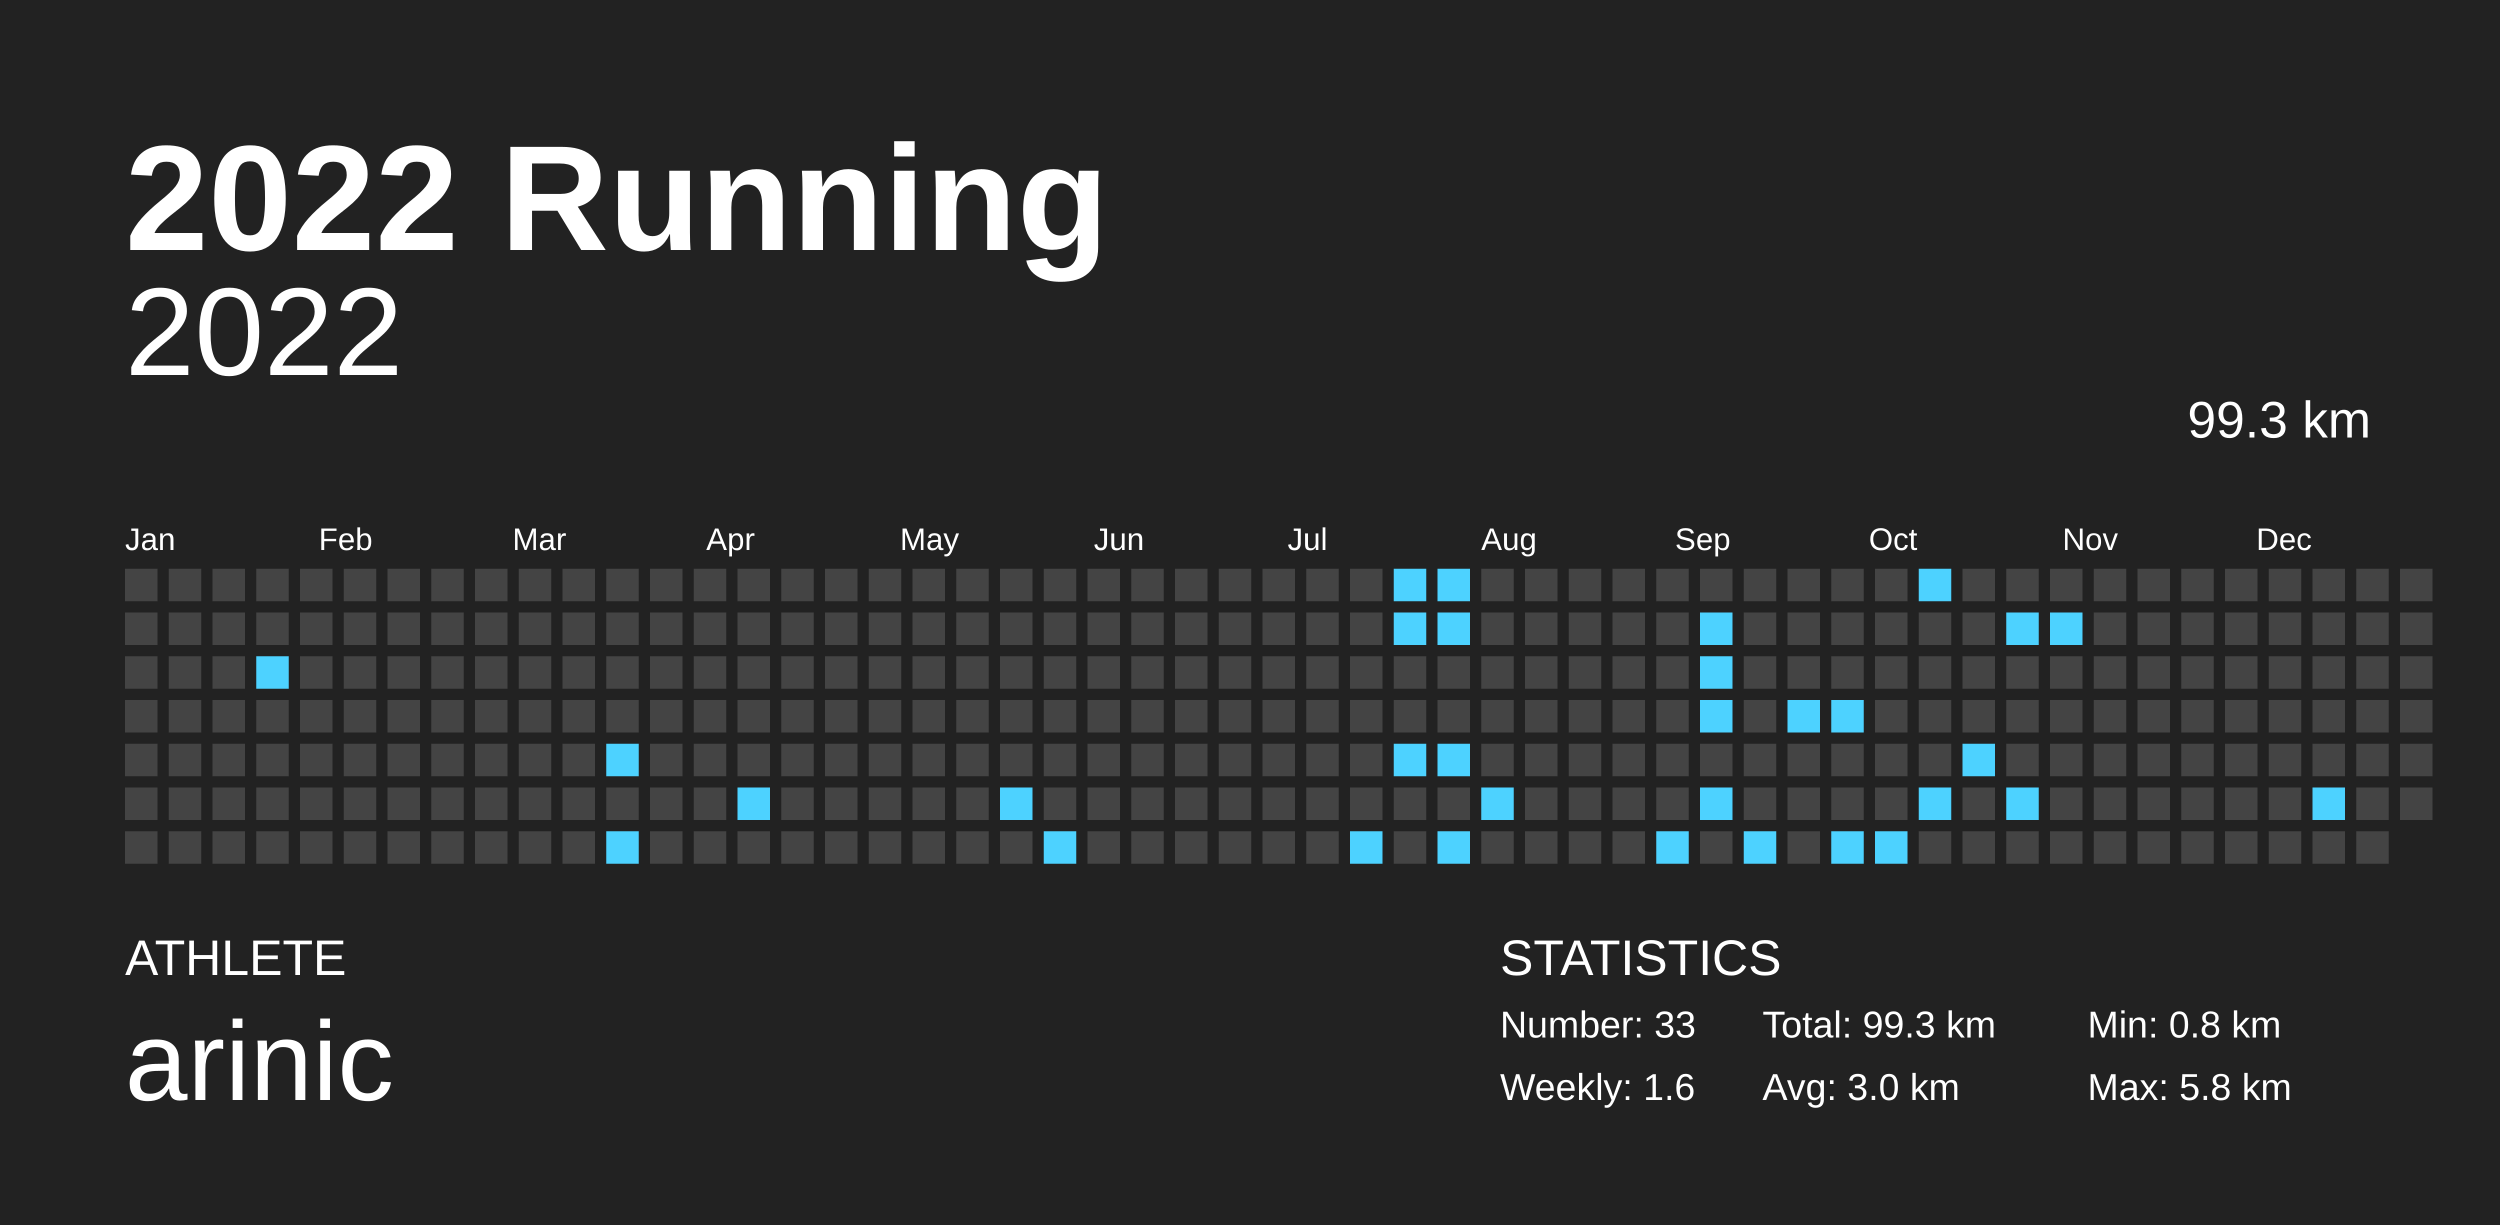
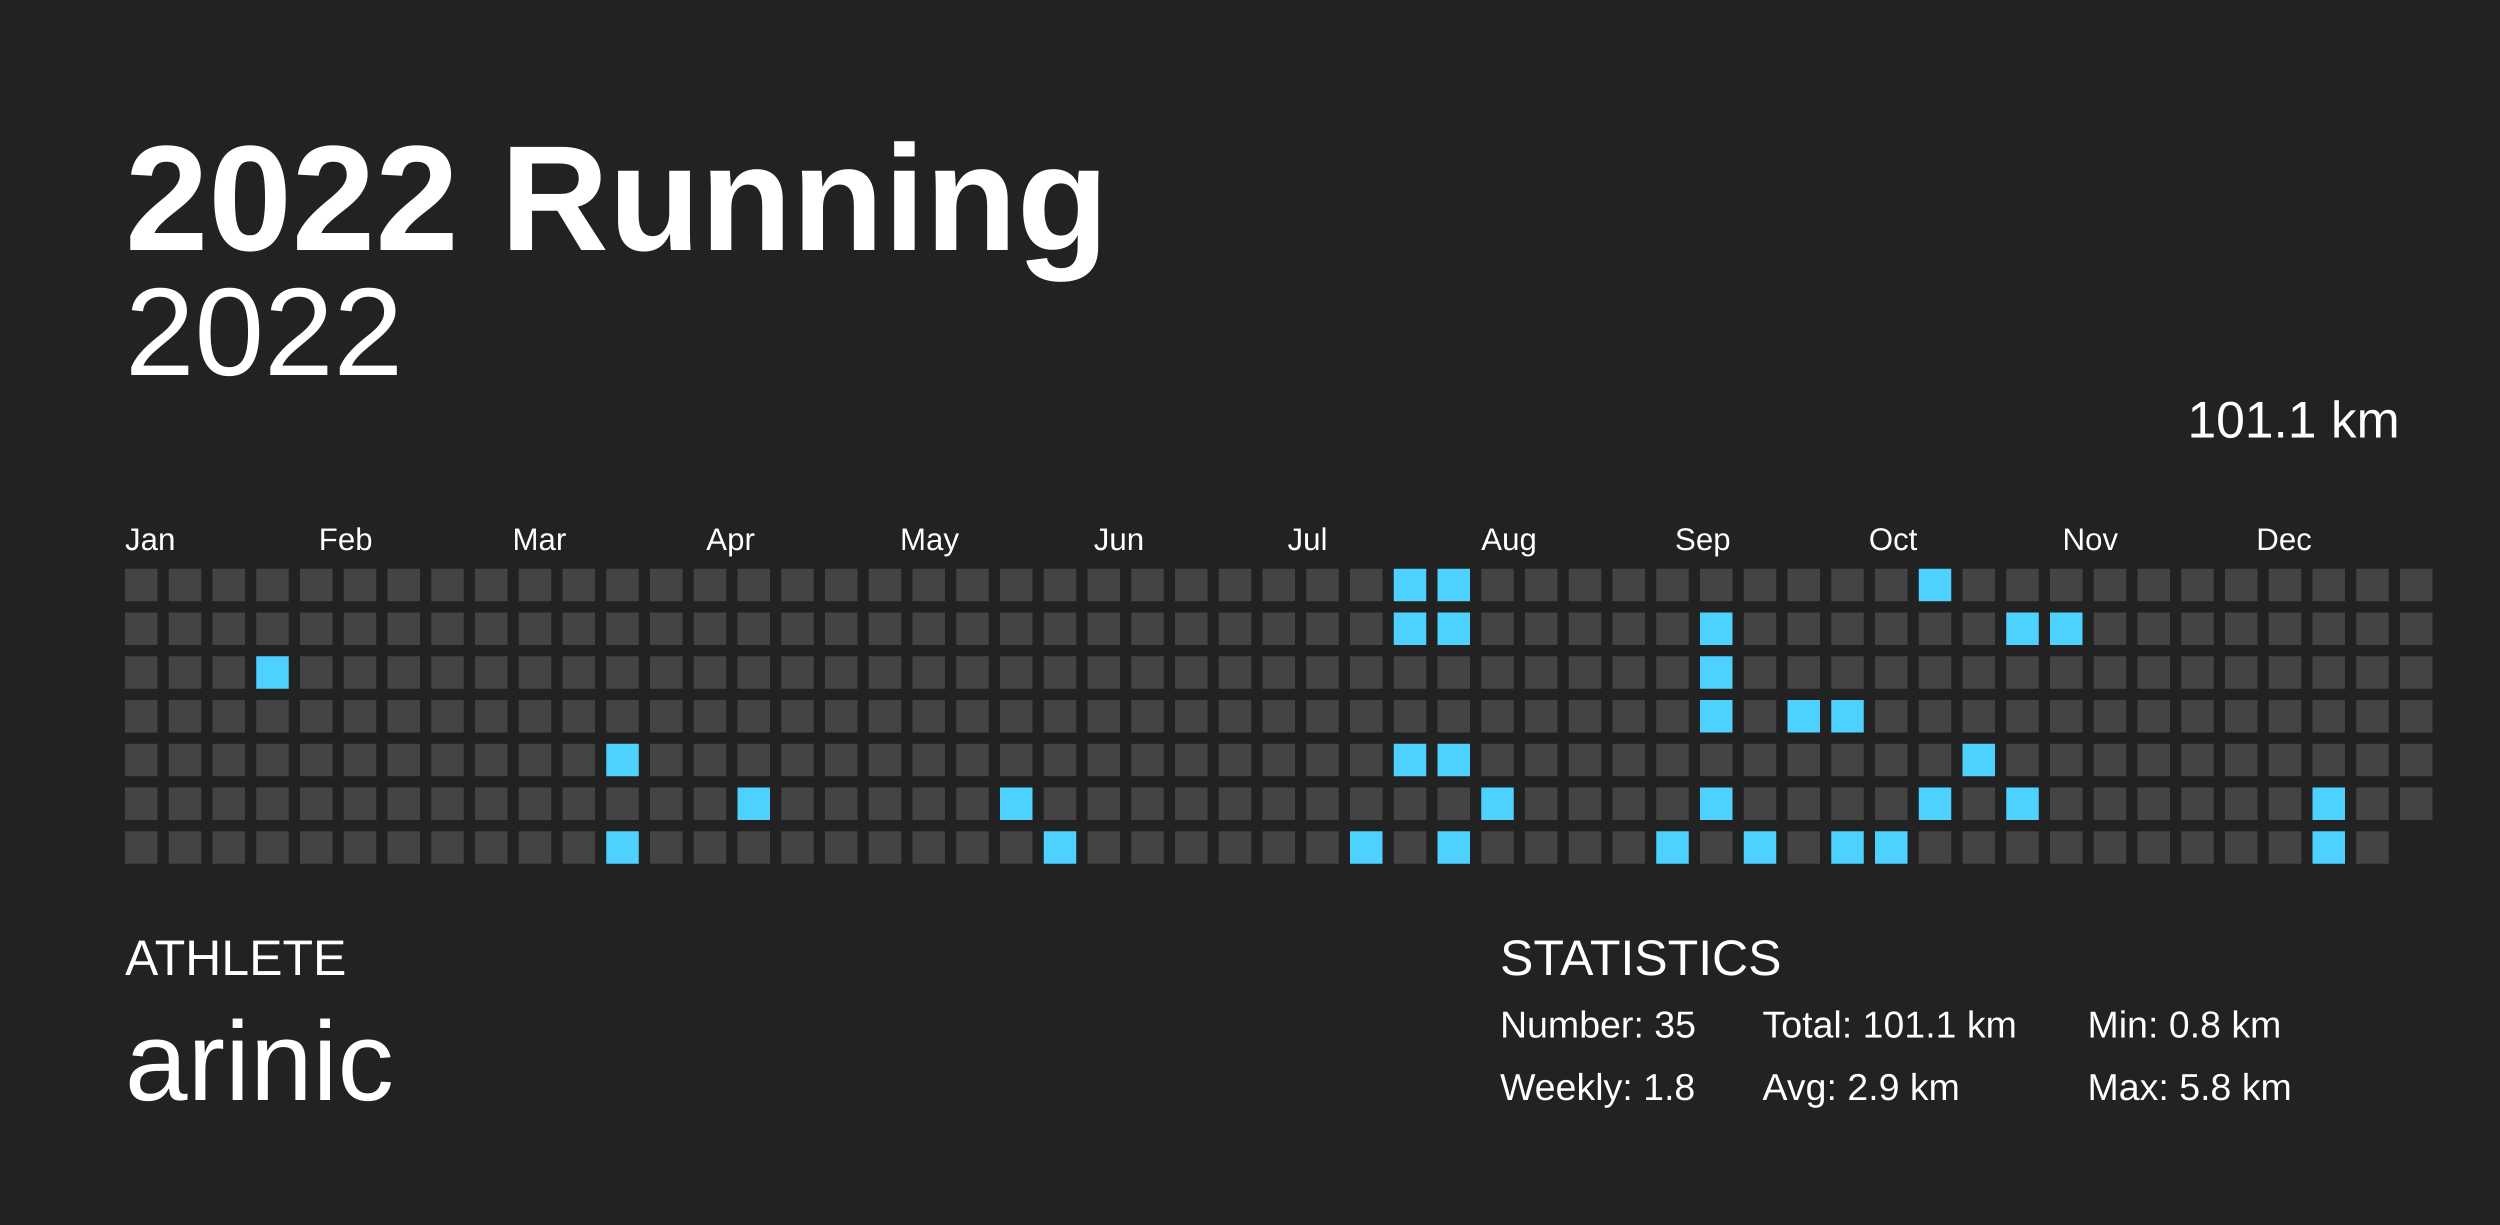
<svg xmlns="http://www.w3.org/2000/svg" baseProfile="full" height="98mm" version="1.1" viewBox="0,0,200,98" width="200mm">
  <defs />
  <rect fill="#222222" height="98" width="200" x="0" y="0" />
  <text fill="#FFFFFF" style="font-size:12px; font-family:Arial; font-weight:bold;" x="10" y="20">2022 Running</text>
  <text fill="#FFFFFF" style="font-size:4px; font-family:Arial" x="10" y="78">ATHLETE</text>
  <text fill="#FFFFFF" style="font-size:9px; font-family:Arial" x="10" y="88">arinic</text>
  <text fill="#FFFFFF" style="font-size:4px; font-family:Arial" x="120" y="78">STATISTICS</text>
-   <text fill="#FFFFFF" style="font-size:3px; font-family:Arial" x="120" y="83">Number: 33</text>
-   <text fill="#FFFFFF" style="font-size:3px; font-family:Arial" x="120" y="88">Weekly: 1.6</text>
-   <text fill="#FFFFFF" style="font-size:3px; font-family:Arial" x="141" y="83">Total: 99.3 km</text>
-   <text fill="#FFFFFF" style="font-size:3px; font-family:Arial" x="141" y="88">Avg: 3.0 km</text>
+   <text fill="#FFFFFF" style="font-size:3px; font-family:Arial" x="120" y="83">Number: 35</text>
+   <text fill="#FFFFFF" style="font-size:3px; font-family:Arial" x="120" y="88">Weekly: 1.8</text>
+   <text fill="#FFFFFF" style="font-size:3px; font-family:Arial" x="141" y="83">Total: 101.1 km</text>
+   <text fill="#FFFFFF" style="font-size:3px; font-family:Arial" x="141" y="88">Avg: 2.9 km</text>
  <text fill="#FFFFFF" style="font-size:3px; font-family:Arial" x="167" y="83">Min: 0.8 km</text>
  <text fill="#FFFFFF" style="font-size:3px; font-family:Arial" x="167" y="88">Max: 5.8 km</text>
  <text alignment-baseline="hanging" fill="#FFFFFF" style="font-size:10.0px; font-family:Arial;" x="10" y="30">2022</text>
-   <text alignment-baseline="hanging" fill="#FFFFFF" style="font-size:4.125px; font-family:Arial;" x="175" y="35">99.3 km</text>
+   <text alignment-baseline="hanging" fill="#FFFFFF" style="font-size:4.125px; font-family:Arial;" x="175" y="35">101.1 km</text>
  <text fill="#FFFFFF" style="font-size:2.5px; font-family:Arial" x="10.0" y="44">Jan</text>
  <text fill="#FFFFFF" style="font-size:2.5px; font-family:Arial" x="25.5" y="44">Feb</text>
  <text fill="#FFFFFF" style="font-size:2.5px; font-family:Arial" x="41.0" y="44">Mar</text>
  <text fill="#FFFFFF" style="font-size:2.5px; font-family:Arial" x="56.5" y="44">Apr</text>
  <text fill="#FFFFFF" style="font-size:2.5px; font-family:Arial" x="72.0" y="44">May</text>
  <text fill="#FFFFFF" style="font-size:2.5px; font-family:Arial" x="87.5" y="44">Jun</text>
  <text fill="#FFFFFF" style="font-size:2.5px; font-family:Arial" x="103.0" y="44">Jul</text>
  <text fill="#FFFFFF" style="font-size:2.5px; font-family:Arial" x="118.5" y="44">Aug</text>
  <text fill="#FFFFFF" style="font-size:2.5px; font-family:Arial" x="134.0" y="44">Sep</text>
  <text fill="#FFFFFF" style="font-size:2.5px; font-family:Arial" x="149.5" y="44">Oct</text>
  <text fill="#FFFFFF" style="font-size:2.5px; font-family:Arial" x="165.0" y="44">Nov</text>
  <text fill="#FFFFFF" style="font-size:2.5px; font-family:Arial" x="180.5" y="44">Dec</text>
  <rect fill="#444444" height="2.6" width="2.6" x="10.0" y="45.5" />
  <rect fill="#444444" height="2.6" width="2.6" x="10.0" y="49.0" />
  <rect fill="#444444" height="2.6" width="2.6" x="10.0" y="52.5" />
  <rect fill="#444444" height="2.6" width="2.6" x="10.0" y="56.0" />
  <rect fill="#444444" height="2.6" width="2.6" x="10.0" y="59.5" />
  <rect fill="#444444" height="2.6" width="2.6" x="10.0" y="63.0" />
  <rect fill="#444444" height="2.6" width="2.6" x="10.0" y="66.5" />
  <rect fill="#444444" height="2.6" width="2.6" x="13.5" y="45.5" />
  <rect fill="#444444" height="2.6" width="2.6" x="13.5" y="49.0" />
  <rect fill="#444444" height="2.6" width="2.6" x="13.5" y="52.5" />
  <rect fill="#444444" height="2.6" width="2.6" x="13.5" y="56.0" />
  <rect fill="#444444" height="2.6" width="2.6" x="13.5" y="59.5" />
  <rect fill="#444444" height="2.6" width="2.6" x="13.5" y="63.0" />
  <rect fill="#444444" height="2.6" width="2.6" x="13.5" y="66.5" />
  <rect fill="#444444" height="2.6" width="2.6" x="17.0" y="45.5" />
  <rect fill="#444444" height="2.6" width="2.6" x="17.0" y="49.0" />
  <rect fill="#444444" height="2.6" width="2.6" x="17.0" y="52.5" />
  <rect fill="#444444" height="2.6" width="2.6" x="17.0" y="56.0" />
  <rect fill="#444444" height="2.6" width="2.6" x="17.0" y="59.5" />
  <rect fill="#444444" height="2.6" width="2.6" x="17.0" y="63.0" />
  <rect fill="#444444" height="2.6" width="2.6" x="17.0" y="66.5" />
  <rect fill="#444444" height="2.6" width="2.6" x="20.5" y="45.5" />
  <rect fill="#444444" height="2.6" width="2.6" x="20.5" y="49.0" />
  <rect fill="#4dd2ff" height="2.6" width="2.6" x="20.5" y="52.5" />
  <rect fill="#444444" height="2.6" width="2.6" x="20.5" y="56.0" />
  <rect fill="#444444" height="2.6" width="2.6" x="20.5" y="59.5" />
  <rect fill="#444444" height="2.6" width="2.6" x="20.5" y="63.0" />
  <rect fill="#444444" height="2.6" width="2.6" x="20.5" y="66.5" />
  <rect fill="#444444" height="2.6" width="2.6" x="24.0" y="45.5" />
  <rect fill="#444444" height="2.6" width="2.6" x="24.0" y="49.0" />
  <rect fill="#444444" height="2.6" width="2.6" x="24.0" y="52.5" />
  <rect fill="#444444" height="2.6" width="2.6" x="24.0" y="56.0" />
  <rect fill="#444444" height="2.6" width="2.6" x="24.0" y="59.5" />
  <rect fill="#444444" height="2.6" width="2.6" x="24.0" y="63.0" />
  <rect fill="#444444" height="2.6" width="2.6" x="24.0" y="66.5" />
  <rect fill="#444444" height="2.6" width="2.6" x="27.5" y="45.5" />
  <rect fill="#444444" height="2.6" width="2.6" x="27.5" y="49.0" />
  <rect fill="#444444" height="2.6" width="2.6" x="27.5" y="52.5" />
  <rect fill="#444444" height="2.6" width="2.6" x="27.5" y="56.0" />
  <rect fill="#444444" height="2.6" width="2.6" x="27.5" y="59.5" />
  <rect fill="#444444" height="2.6" width="2.6" x="27.5" y="63.0" />
  <rect fill="#444444" height="2.6" width="2.6" x="27.5" y="66.5" />
  <rect fill="#444444" height="2.6" width="2.6" x="31.0" y="45.5" />
  <rect fill="#444444" height="2.6" width="2.6" x="31.0" y="49.0" />
  <rect fill="#444444" height="2.6" width="2.6" x="31.0" y="52.5" />
  <rect fill="#444444" height="2.6" width="2.6" x="31.0" y="56.0" />
  <rect fill="#444444" height="2.6" width="2.6" x="31.0" y="59.5" />
  <rect fill="#444444" height="2.6" width="2.6" x="31.0" y="63.0" />
  <rect fill="#444444" height="2.6" width="2.6" x="31.0" y="66.5" />
  <rect fill="#444444" height="2.6" width="2.6" x="34.5" y="45.5" />
  <rect fill="#444444" height="2.6" width="2.6" x="34.5" y="49.0" />
  <rect fill="#444444" height="2.6" width="2.6" x="34.5" y="52.5" />
  <rect fill="#444444" height="2.6" width="2.6" x="34.5" y="56.0" />
  <rect fill="#444444" height="2.6" width="2.6" x="34.5" y="59.5" />
  <rect fill="#444444" height="2.6" width="2.6" x="34.5" y="63.0" />
  <rect fill="#444444" height="2.6" width="2.6" x="34.5" y="66.5" />
  <rect fill="#444444" height="2.6" width="2.6" x="38.0" y="45.5" />
  <rect fill="#444444" height="2.6" width="2.6" x="38.0" y="49.0" />
  <rect fill="#444444" height="2.6" width="2.6" x="38.0" y="52.5" />
  <rect fill="#444444" height="2.6" width="2.6" x="38.0" y="56.0" />
  <rect fill="#444444" height="2.6" width="2.6" x="38.0" y="59.5" />
  <rect fill="#444444" height="2.6" width="2.6" x="38.0" y="63.0" />
  <rect fill="#444444" height="2.6" width="2.6" x="38.0" y="66.5" />
  <rect fill="#444444" height="2.6" width="2.6" x="41.5" y="45.5" />
  <rect fill="#444444" height="2.6" width="2.6" x="41.5" y="49.0" />
  <rect fill="#444444" height="2.6" width="2.6" x="41.5" y="52.5" />
  <rect fill="#444444" height="2.6" width="2.6" x="41.5" y="56.0" />
  <rect fill="#444444" height="2.6" width="2.6" x="41.5" y="59.5" />
  <rect fill="#444444" height="2.6" width="2.6" x="41.5" y="63.0" />
  <rect fill="#444444" height="2.6" width="2.6" x="41.5" y="66.5" />
  <rect fill="#444444" height="2.6" width="2.6" x="45.0" y="45.5" />
  <rect fill="#444444" height="2.6" width="2.6" x="45.0" y="49.0" />
  <rect fill="#444444" height="2.6" width="2.6" x="45.0" y="52.5" />
  <rect fill="#444444" height="2.6" width="2.6" x="45.0" y="56.0" />
  <rect fill="#444444" height="2.6" width="2.6" x="45.0" y="59.5" />
  <rect fill="#444444" height="2.6" width="2.6" x="45.0" y="63.0" />
  <rect fill="#444444" height="2.6" width="2.6" x="45.0" y="66.5" />
  <rect fill="#444444" height="2.6" width="2.6" x="48.5" y="45.5" />
  <rect fill="#444444" height="2.6" width="2.6" x="48.5" y="49.0" />
  <rect fill="#444444" height="2.6" width="2.6" x="48.5" y="52.5" />
  <rect fill="#444444" height="2.6" width="2.6" x="48.5" y="56.0" />
  <rect fill="#4dd2ff" height="2.6" width="2.6" x="48.5" y="59.5" />
  <rect fill="#444444" height="2.6" width="2.6" x="48.5" y="63.0" />
  <rect fill="#4dd2ff" height="2.6" width="2.6" x="48.5" y="66.5" />
  <rect fill="#444444" height="2.6" width="2.6" x="52.0" y="45.5" />
  <rect fill="#444444" height="2.6" width="2.6" x="52.0" y="49.0" />
  <rect fill="#444444" height="2.6" width="2.6" x="52.0" y="52.5" />
  <rect fill="#444444" height="2.6" width="2.6" x="52.0" y="56.0" />
  <rect fill="#444444" height="2.6" width="2.6" x="52.0" y="59.5" />
  <rect fill="#444444" height="2.6" width="2.6" x="52.0" y="63.0" />
  <rect fill="#444444" height="2.6" width="2.6" x="52.0" y="66.5" />
  <rect fill="#444444" height="2.6" width="2.6" x="55.5" y="45.5" />
  <rect fill="#444444" height="2.6" width="2.6" x="55.5" y="49.0" />
  <rect fill="#444444" height="2.6" width="2.6" x="55.5" y="52.5" />
  <rect fill="#444444" height="2.6" width="2.6" x="55.5" y="56.0" />
  <rect fill="#444444" height="2.6" width="2.6" x="55.5" y="59.5" />
  <rect fill="#444444" height="2.6" width="2.6" x="55.5" y="63.0" />
  <rect fill="#444444" height="2.6" width="2.6" x="55.5" y="66.5" />
  <rect fill="#444444" height="2.6" width="2.6" x="59.0" y="45.5" />
  <rect fill="#444444" height="2.6" width="2.6" x="59.0" y="49.0" />
  <rect fill="#444444" height="2.6" width="2.6" x="59.0" y="52.5" />
  <rect fill="#444444" height="2.6" width="2.6" x="59.0" y="56.0" />
  <rect fill="#444444" height="2.6" width="2.6" x="59.0" y="59.5" />
  <rect fill="#4dd2ff" height="2.6" width="2.6" x="59.0" y="63.0" />
  <rect fill="#444444" height="2.6" width="2.6" x="59.0" y="66.5" />
  <rect fill="#444444" height="2.6" width="2.6" x="62.5" y="45.5" />
  <rect fill="#444444" height="2.6" width="2.6" x="62.5" y="49.0" />
  <rect fill="#444444" height="2.6" width="2.6" x="62.5" y="52.5" />
  <rect fill="#444444" height="2.6" width="2.6" x="62.5" y="56.0" />
  <rect fill="#444444" height="2.6" width="2.6" x="62.5" y="59.5" />
  <rect fill="#444444" height="2.6" width="2.6" x="62.5" y="63.0" />
  <rect fill="#444444" height="2.6" width="2.6" x="62.5" y="66.5" />
  <rect fill="#444444" height="2.6" width="2.6" x="66.0" y="45.5" />
  <rect fill="#444444" height="2.6" width="2.6" x="66.0" y="49.0" />
  <rect fill="#444444" height="2.6" width="2.6" x="66.0" y="52.5" />
  <rect fill="#444444" height="2.6" width="2.6" x="66.0" y="56.0" />
  <rect fill="#444444" height="2.6" width="2.6" x="66.0" y="59.5" />
  <rect fill="#444444" height="2.6" width="2.6" x="66.0" y="63.0" />
  <rect fill="#444444" height="2.6" width="2.6" x="66.0" y="66.5" />
  <rect fill="#444444" height="2.6" width="2.6" x="69.5" y="45.5" />
  <rect fill="#444444" height="2.6" width="2.6" x="69.5" y="49.0" />
  <rect fill="#444444" height="2.6" width="2.6" x="69.5" y="52.5" />
  <rect fill="#444444" height="2.6" width="2.6" x="69.5" y="56.0" />
  <rect fill="#444444" height="2.6" width="2.6" x="69.5" y="59.5" />
  <rect fill="#444444" height="2.6" width="2.6" x="69.5" y="63.0" />
  <rect fill="#444444" height="2.6" width="2.6" x="69.5" y="66.5" />
  <rect fill="#444444" height="2.6" width="2.6" x="73.0" y="45.5" />
  <rect fill="#444444" height="2.6" width="2.6" x="73.0" y="49.0" />
  <rect fill="#444444" height="2.6" width="2.6" x="73.0" y="52.5" />
  <rect fill="#444444" height="2.6" width="2.6" x="73.0" y="56.0" />
  <rect fill="#444444" height="2.6" width="2.6" x="73.0" y="59.5" />
  <rect fill="#444444" height="2.6" width="2.6" x="73.0" y="63.0" />
  <rect fill="#444444" height="2.6" width="2.6" x="73.0" y="66.5" />
  <rect fill="#444444" height="2.6" width="2.6" x="76.5" y="45.5" />
  <rect fill="#444444" height="2.6" width="2.6" x="76.5" y="49.0" />
  <rect fill="#444444" height="2.6" width="2.6" x="76.5" y="52.5" />
  <rect fill="#444444" height="2.6" width="2.6" x="76.5" y="56.0" />
  <rect fill="#444444" height="2.6" width="2.6" x="76.5" y="59.5" />
  <rect fill="#444444" height="2.6" width="2.6" x="76.5" y="63.0" />
  <rect fill="#444444" height="2.6" width="2.6" x="76.5" y="66.5" />
  <rect fill="#444444" height="2.6" width="2.6" x="80.0" y="45.5" />
  <rect fill="#444444" height="2.6" width="2.6" x="80.0" y="49.0" />
  <rect fill="#444444" height="2.6" width="2.6" x="80.0" y="52.5" />
  <rect fill="#444444" height="2.6" width="2.6" x="80.0" y="56.0" />
  <rect fill="#444444" height="2.6" width="2.6" x="80.0" y="59.5" />
  <rect fill="#4dd2ff" height="2.6" width="2.6" x="80.0" y="63.0" />
  <rect fill="#444444" height="2.6" width="2.6" x="80.0" y="66.5" />
  <rect fill="#444444" height="2.6" width="2.6" x="83.5" y="45.5" />
  <rect fill="#444444" height="2.6" width="2.6" x="83.5" y="49.0" />
  <rect fill="#444444" height="2.6" width="2.6" x="83.5" y="52.5" />
  <rect fill="#444444" height="2.6" width="2.6" x="83.5" y="56.0" />
  <rect fill="#444444" height="2.6" width="2.6" x="83.5" y="59.5" />
  <rect fill="#444444" height="2.6" width="2.6" x="83.5" y="63.0" />
  <rect fill="#4dd2ff" height="2.6" width="2.6" x="83.5" y="66.5" />
  <rect fill="#444444" height="2.6" width="2.6" x="87.0" y="45.5" />
  <rect fill="#444444" height="2.6" width="2.6" x="87.0" y="49.0" />
  <rect fill="#444444" height="2.6" width="2.6" x="87.0" y="52.5" />
  <rect fill="#444444" height="2.6" width="2.6" x="87.0" y="56.0" />
  <rect fill="#444444" height="2.6" width="2.6" x="87.0" y="59.5" />
  <rect fill="#444444" height="2.6" width="2.6" x="87.0" y="63.0" />
  <rect fill="#444444" height="2.6" width="2.6" x="87.0" y="66.5" />
  <rect fill="#444444" height="2.6" width="2.6" x="90.5" y="45.5" />
  <rect fill="#444444" height="2.6" width="2.6" x="90.5" y="49.0" />
  <rect fill="#444444" height="2.6" width="2.6" x="90.5" y="52.5" />
  <rect fill="#444444" height="2.6" width="2.6" x="90.5" y="56.0" />
  <rect fill="#444444" height="2.6" width="2.6" x="90.5" y="59.5" />
  <rect fill="#444444" height="2.6" width="2.6" x="90.5" y="63.0" />
  <rect fill="#444444" height="2.6" width="2.6" x="90.5" y="66.5" />
  <rect fill="#444444" height="2.6" width="2.6" x="94.0" y="45.5" />
  <rect fill="#444444" height="2.6" width="2.6" x="94.0" y="49.0" />
  <rect fill="#444444" height="2.6" width="2.6" x="94.0" y="52.5" />
  <rect fill="#444444" height="2.6" width="2.6" x="94.0" y="56.0" />
  <rect fill="#444444" height="2.6" width="2.6" x="94.0" y="59.5" />
  <rect fill="#444444" height="2.6" width="2.6" x="94.0" y="63.0" />
  <rect fill="#444444" height="2.6" width="2.6" x="94.0" y="66.5" />
  <rect fill="#444444" height="2.6" width="2.6" x="97.5" y="45.5" />
  <rect fill="#444444" height="2.6" width="2.6" x="97.5" y="49.0" />
  <rect fill="#444444" height="2.6" width="2.6" x="97.5" y="52.5" />
  <rect fill="#444444" height="2.6" width="2.6" x="97.5" y="56.0" />
  <rect fill="#444444" height="2.6" width="2.6" x="97.5" y="59.5" />
  <rect fill="#444444" height="2.6" width="2.6" x="97.5" y="63.0" />
  <rect fill="#444444" height="2.6" width="2.6" x="97.5" y="66.5" />
  <rect fill="#444444" height="2.6" width="2.6" x="101.0" y="45.5" />
  <rect fill="#444444" height="2.6" width="2.6" x="101.0" y="49.0" />
  <rect fill="#444444" height="2.6" width="2.6" x="101.0" y="52.5" />
  <rect fill="#444444" height="2.6" width="2.6" x="101.0" y="56.0" />
  <rect fill="#444444" height="2.6" width="2.6" x="101.0" y="59.5" />
  <rect fill="#444444" height="2.6" width="2.6" x="101.0" y="63.0" />
  <rect fill="#444444" height="2.6" width="2.6" x="101.0" y="66.5" />
  <rect fill="#444444" height="2.6" width="2.6" x="104.5" y="45.5" />
  <rect fill="#444444" height="2.6" width="2.6" x="104.5" y="49.0" />
  <rect fill="#444444" height="2.6" width="2.6" x="104.5" y="52.5" />
  <rect fill="#444444" height="2.6" width="2.6" x="104.5" y="56.0" />
  <rect fill="#444444" height="2.6" width="2.6" x="104.5" y="59.5" />
  <rect fill="#444444" height="2.6" width="2.6" x="104.5" y="63.0" />
  <rect fill="#444444" height="2.6" width="2.6" x="104.5" y="66.5" />
  <rect fill="#444444" height="2.6" width="2.6" x="108.0" y="45.5" />
  <rect fill="#444444" height="2.6" width="2.6" x="108.0" y="49.0" />
  <rect fill="#444444" height="2.6" width="2.6" x="108.0" y="52.5" />
  <rect fill="#444444" height="2.6" width="2.6" x="108.0" y="56.0" />
  <rect fill="#444444" height="2.6" width="2.6" x="108.0" y="59.5" />
  <rect fill="#444444" height="2.6" width="2.6" x="108.0" y="63.0" />
  <rect fill="#4dd2ff" height="2.6" width="2.6" x="108.0" y="66.5" />
  <rect fill="#4dd2ff" height="2.6" width="2.6" x="111.5" y="45.5" />
  <rect fill="#4dd2ff" height="2.6" width="2.6" x="111.5" y="49.0" />
  <rect fill="#444444" height="2.6" width="2.6" x="111.5" y="52.5" />
  <rect fill="#444444" height="2.6" width="2.6" x="111.5" y="56.0" />
  <rect fill="#4dd2ff" height="2.6" width="2.6" x="111.5" y="59.5" />
  <rect fill="#444444" height="2.6" width="2.6" x="111.5" y="63.0" />
  <rect fill="#444444" height="2.6" width="2.6" x="111.5" y="66.5" />
  <rect fill="#4dd2ff" height="2.6" width="2.6" x="115.0" y="45.5" />
  <rect fill="#4dd2ff" height="2.6" width="2.6" x="115.0" y="49.0" />
  <rect fill="#444444" height="2.6" width="2.6" x="115.0" y="52.5" />
  <rect fill="#444444" height="2.6" width="2.6" x="115.0" y="56.0" />
  <rect fill="#4dd2ff" height="2.6" width="2.6" x="115.0" y="59.5" />
  <rect fill="#444444" height="2.6" width="2.6" x="115.0" y="63.0" />
  <rect fill="#4dd2ff" height="2.6" width="2.6" x="115.0" y="66.5" />
  <rect fill="#444444" height="2.6" width="2.6" x="118.5" y="45.5" />
  <rect fill="#444444" height="2.6" width="2.6" x="118.5" y="49.0" />
  <rect fill="#444444" height="2.6" width="2.6" x="118.5" y="52.5" />
  <rect fill="#444444" height="2.6" width="2.6" x="118.5" y="56.0" />
  <rect fill="#444444" height="2.6" width="2.6" x="118.5" y="59.5" />
  <rect fill="#4dd2ff" height="2.6" width="2.6" x="118.5" y="63.0" />
  <rect fill="#444444" height="2.6" width="2.6" x="118.5" y="66.5" />
  <rect fill="#444444" height="2.6" width="2.6" x="122.0" y="45.5" />
  <rect fill="#444444" height="2.6" width="2.6" x="122.0" y="49.0" />
  <rect fill="#444444" height="2.6" width="2.6" x="122.0" y="52.5" />
  <rect fill="#444444" height="2.6" width="2.6" x="122.0" y="56.0" />
  <rect fill="#444444" height="2.6" width="2.6" x="122.0" y="59.5" />
  <rect fill="#444444" height="2.6" width="2.6" x="122.0" y="63.0" />
  <rect fill="#444444" height="2.6" width="2.6" x="122.0" y="66.5" />
  <rect fill="#444444" height="2.6" width="2.6" x="125.5" y="45.5" />
  <rect fill="#444444" height="2.6" width="2.6" x="125.5" y="49.0" />
  <rect fill="#444444" height="2.6" width="2.6" x="125.5" y="52.5" />
  <rect fill="#444444" height="2.6" width="2.6" x="125.5" y="56.0" />
  <rect fill="#444444" height="2.6" width="2.6" x="125.5" y="59.5" />
  <rect fill="#444444" height="2.6" width="2.6" x="125.5" y="63.0" />
  <rect fill="#444444" height="2.6" width="2.6" x="125.5" y="66.5" />
  <rect fill="#444444" height="2.6" width="2.6" x="129.0" y="45.5" />
  <rect fill="#444444" height="2.6" width="2.6" x="129.0" y="49.0" />
  <rect fill="#444444" height="2.6" width="2.6" x="129.0" y="52.5" />
  <rect fill="#444444" height="2.6" width="2.6" x="129.0" y="56.0" />
  <rect fill="#444444" height="2.6" width="2.6" x="129.0" y="59.5" />
  <rect fill="#444444" height="2.6" width="2.6" x="129.0" y="63.0" />
  <rect fill="#444444" height="2.6" width="2.6" x="129.0" y="66.5" />
  <rect fill="#444444" height="2.6" width="2.6" x="132.5" y="45.5" />
  <rect fill="#444444" height="2.6" width="2.6" x="132.5" y="49.0" />
  <rect fill="#444444" height="2.6" width="2.6" x="132.5" y="52.5" />
  <rect fill="#444444" height="2.6" width="2.6" x="132.5" y="56.0" />
  <rect fill="#444444" height="2.6" width="2.6" x="132.5" y="59.5" />
  <rect fill="#444444" height="2.6" width="2.6" x="132.5" y="63.0" />
  <rect fill="#4dd2ff" height="2.6" width="2.6" x="132.5" y="66.5" />
  <rect fill="#444444" height="2.6" width="2.6" x="136.0" y="45.5" />
  <rect fill="#4dd2ff" height="2.6" width="2.6" x="136.0" y="49.0" />
  <rect fill="#4dd2ff" height="2.6" width="2.6" x="136.0" y="52.5" />
  <rect fill="#4dd2ff" height="2.6" width="2.6" x="136.0" y="56.0" />
  <rect fill="#444444" height="2.6" width="2.6" x="136.0" y="59.5" />
  <rect fill="#4dd2ff" height="2.6" width="2.6" x="136.0" y="63.0" />
  <rect fill="#444444" height="2.6" width="2.6" x="136.0" y="66.5" />
  <rect fill="#444444" height="2.6" width="2.6" x="139.5" y="45.5" />
  <rect fill="#444444" height="2.6" width="2.6" x="139.5" y="49.0" />
  <rect fill="#444444" height="2.6" width="2.6" x="139.5" y="52.5" />
  <rect fill="#444444" height="2.6" width="2.6" x="139.5" y="56.0" />
  <rect fill="#444444" height="2.6" width="2.6" x="139.5" y="59.5" />
  <rect fill="#444444" height="2.6" width="2.6" x="139.5" y="63.0" />
  <rect fill="#4dd2ff" height="2.6" width="2.6" x="139.5" y="66.5" />
  <rect fill="#444444" height="2.6" width="2.6" x="143.0" y="45.5" />
  <rect fill="#444444" height="2.6" width="2.6" x="143.0" y="49.0" />
  <rect fill="#444444" height="2.6" width="2.6" x="143.0" y="52.5" />
  <rect fill="#4dd2ff" height="2.6" width="2.6" x="143.0" y="56.0" />
  <rect fill="#444444" height="2.6" width="2.6" x="143.0" y="59.5" />
  <rect fill="#444444" height="2.6" width="2.6" x="143.0" y="63.0" />
  <rect fill="#444444" height="2.6" width="2.6" x="143.0" y="66.5" />
  <rect fill="#444444" height="2.6" width="2.6" x="146.5" y="45.5" />
  <rect fill="#444444" height="2.6" width="2.6" x="146.5" y="49.0" />
  <rect fill="#444444" height="2.6" width="2.6" x="146.5" y="52.5" />
  <rect fill="#4dd2ff" height="2.6" width="2.6" x="146.5" y="56.0" />
  <rect fill="#444444" height="2.6" width="2.6" x="146.5" y="59.5" />
  <rect fill="#444444" height="2.6" width="2.6" x="146.5" y="63.0" />
  <rect fill="#4dd2ff" height="2.6" width="2.6" x="146.5" y="66.5" />
  <rect fill="#444444" height="2.6" width="2.6" x="150.0" y="45.5" />
  <rect fill="#444444" height="2.6" width="2.6" x="150.0" y="49.0" />
  <rect fill="#444444" height="2.6" width="2.6" x="150.0" y="52.5" />
  <rect fill="#444444" height="2.6" width="2.6" x="150.0" y="56.0" />
  <rect fill="#444444" height="2.6" width="2.6" x="150.0" y="59.5" />
  <rect fill="#444444" height="2.6" width="2.6" x="150.0" y="63.0" />
  <rect fill="#4dd2ff" height="2.6" width="2.6" x="150.0" y="66.5" />
  <rect fill="#4dd2ff" height="2.6" width="2.6" x="153.5" y="45.5" />
  <rect fill="#444444" height="2.6" width="2.6" x="153.5" y="49.0" />
  <rect fill="#444444" height="2.6" width="2.6" x="153.5" y="52.5" />
  <rect fill="#444444" height="2.6" width="2.6" x="153.5" y="56.0" />
  <rect fill="#444444" height="2.6" width="2.6" x="153.5" y="59.5" />
  <rect fill="#4dd2ff" height="2.6" width="2.6" x="153.5" y="63.0" />
  <rect fill="#444444" height="2.6" width="2.6" x="153.5" y="66.5" />
  <rect fill="#444444" height="2.6" width="2.6" x="157.0" y="45.5" />
  <rect fill="#444444" height="2.6" width="2.6" x="157.0" y="49.0" />
  <rect fill="#444444" height="2.6" width="2.6" x="157.0" y="52.5" />
  <rect fill="#444444" height="2.6" width="2.6" x="157.0" y="56.0" />
  <rect fill="#4dd2ff" height="2.6" width="2.6" x="157.0" y="59.5" />
  <rect fill="#444444" height="2.6" width="2.6" x="157.0" y="63.0" />
  <rect fill="#444444" height="2.6" width="2.6" x="157.0" y="66.5" />
  <rect fill="#444444" height="2.6" width="2.6" x="160.5" y="45.5" />
  <rect fill="#4dd2ff" height="2.6" width="2.6" x="160.5" y="49.0" />
  <rect fill="#444444" height="2.6" width="2.6" x="160.5" y="52.5" />
  <rect fill="#444444" height="2.6" width="2.6" x="160.5" y="56.0" />
  <rect fill="#444444" height="2.6" width="2.6" x="160.5" y="59.5" />
  <rect fill="#4dd2ff" height="2.6" width="2.6" x="160.5" y="63.0" />
  <rect fill="#444444" height="2.6" width="2.6" x="160.5" y="66.5" />
  <rect fill="#444444" height="2.6" width="2.6" x="164.0" y="45.5" />
  <rect fill="#4dd2ff" height="2.6" width="2.6" x="164.0" y="49.0" />
  <rect fill="#444444" height="2.6" width="2.6" x="164.0" y="52.5" />
  <rect fill="#444444" height="2.6" width="2.6" x="164.0" y="56.0" />
  <rect fill="#444444" height="2.6" width="2.6" x="164.0" y="59.5" />
  <rect fill="#444444" height="2.6" width="2.6" x="164.0" y="63.0" />
  <rect fill="#444444" height="2.6" width="2.6" x="164.0" y="66.5" />
  <rect fill="#444444" height="2.6" width="2.6" x="167.5" y="45.5" />
  <rect fill="#444444" height="2.6" width="2.6" x="167.5" y="49.0" />
  <rect fill="#444444" height="2.6" width="2.6" x="167.5" y="52.5" />
  <rect fill="#444444" height="2.6" width="2.6" x="167.5" y="56.0" />
  <rect fill="#444444" height="2.6" width="2.6" x="167.5" y="59.5" />
  <rect fill="#444444" height="2.6" width="2.6" x="167.5" y="63.0" />
  <rect fill="#444444" height="2.6" width="2.6" x="167.5" y="66.5" />
  <rect fill="#444444" height="2.6" width="2.6" x="171.0" y="45.5" />
  <rect fill="#444444" height="2.6" width="2.6" x="171.0" y="49.0" />
  <rect fill="#444444" height="2.6" width="2.6" x="171.0" y="52.5" />
  <rect fill="#444444" height="2.6" width="2.6" x="171.0" y="56.0" />
  <rect fill="#444444" height="2.6" width="2.6" x="171.0" y="59.5" />
  <rect fill="#444444" height="2.6" width="2.6" x="171.0" y="63.0" />
  <rect fill="#444444" height="2.6" width="2.6" x="171.0" y="66.5" />
  <rect fill="#444444" height="2.6" width="2.6" x="174.5" y="45.5" />
  <rect fill="#444444" height="2.6" width="2.6" x="174.5" y="49.0" />
  <rect fill="#444444" height="2.6" width="2.6" x="174.5" y="52.5" />
  <rect fill="#444444" height="2.6" width="2.6" x="174.5" y="56.0" />
  <rect fill="#444444" height="2.6" width="2.6" x="174.5" y="59.5" />
  <rect fill="#444444" height="2.6" width="2.6" x="174.5" y="63.0" />
  <rect fill="#444444" height="2.6" width="2.6" x="174.5" y="66.5" />
  <rect fill="#444444" height="2.6" width="2.6" x="178.0" y="45.5" />
  <rect fill="#444444" height="2.6" width="2.6" x="178.0" y="49.0" />
  <rect fill="#444444" height="2.6" width="2.6" x="178.0" y="52.5" />
  <rect fill="#444444" height="2.6" width="2.6" x="178.0" y="56.0" />
  <rect fill="#444444" height="2.6" width="2.6" x="178.0" y="59.5" />
  <rect fill="#444444" height="2.6" width="2.6" x="178.0" y="63.0" />
  <rect fill="#444444" height="2.6" width="2.6" x="178.0" y="66.5" />
  <rect fill="#444444" height="2.6" width="2.6" x="181.5" y="45.5" />
  <rect fill="#444444" height="2.6" width="2.6" x="181.5" y="49.0" />
  <rect fill="#444444" height="2.6" width="2.6" x="181.5" y="52.5" />
  <rect fill="#444444" height="2.6" width="2.6" x="181.5" y="56.0" />
  <rect fill="#444444" height="2.6" width="2.6" x="181.5" y="59.5" />
  <rect fill="#444444" height="2.6" width="2.6" x="181.5" y="63.0" />
  <rect fill="#444444" height="2.6" width="2.6" x="181.5" y="66.5" />
  <rect fill="#444444" height="2.6" width="2.6" x="185.0" y="45.5" />
  <rect fill="#444444" height="2.6" width="2.6" x="185.0" y="49.0" />
  <rect fill="#444444" height="2.6" width="2.6" x="185.0" y="52.5" />
  <rect fill="#444444" height="2.6" width="2.6" x="185.0" y="56.0" />
  <rect fill="#444444" height="2.6" width="2.6" x="185.0" y="59.5" />
  <rect fill="#4dd2ff" height="2.6" width="2.6" x="185.0" y="63.0" />
-   <rect fill="#444444" height="2.6" width="2.6" x="185.0" y="66.5" />
+   <rect fill="#4dd2ff" height="2.6" width="2.6" x="185.0" y="66.5" />
  <rect fill="#444444" height="2.6" width="2.6" x="188.5" y="45.5" />
  <rect fill="#444444" height="2.6" width="2.6" x="188.5" y="49.0" />
  <rect fill="#444444" height="2.6" width="2.6" x="188.5" y="52.5" />
  <rect fill="#444444" height="2.6" width="2.6" x="188.5" y="56.0" />
  <rect fill="#444444" height="2.6" width="2.6" x="188.5" y="59.5" />
  <rect fill="#444444" height="2.6" width="2.6" x="188.5" y="63.0" />
  <rect fill="#444444" height="2.6" width="2.6" x="188.5" y="66.5" />
  <rect fill="#444444" height="2.6" width="2.6" x="192.0" y="45.5" />
  <rect fill="#444444" height="2.6" width="2.6" x="192.0" y="49.0" />
  <rect fill="#444444" height="2.6" width="2.6" x="192.0" y="52.5" />
  <rect fill="#444444" height="2.6" width="2.6" x="192.0" y="56.0" />
  <rect fill="#444444" height="2.6" width="2.6" x="192.0" y="59.5" />
  <rect fill="#444444" height="2.6" width="2.6" x="192.0" y="63.0" />
</svg>
